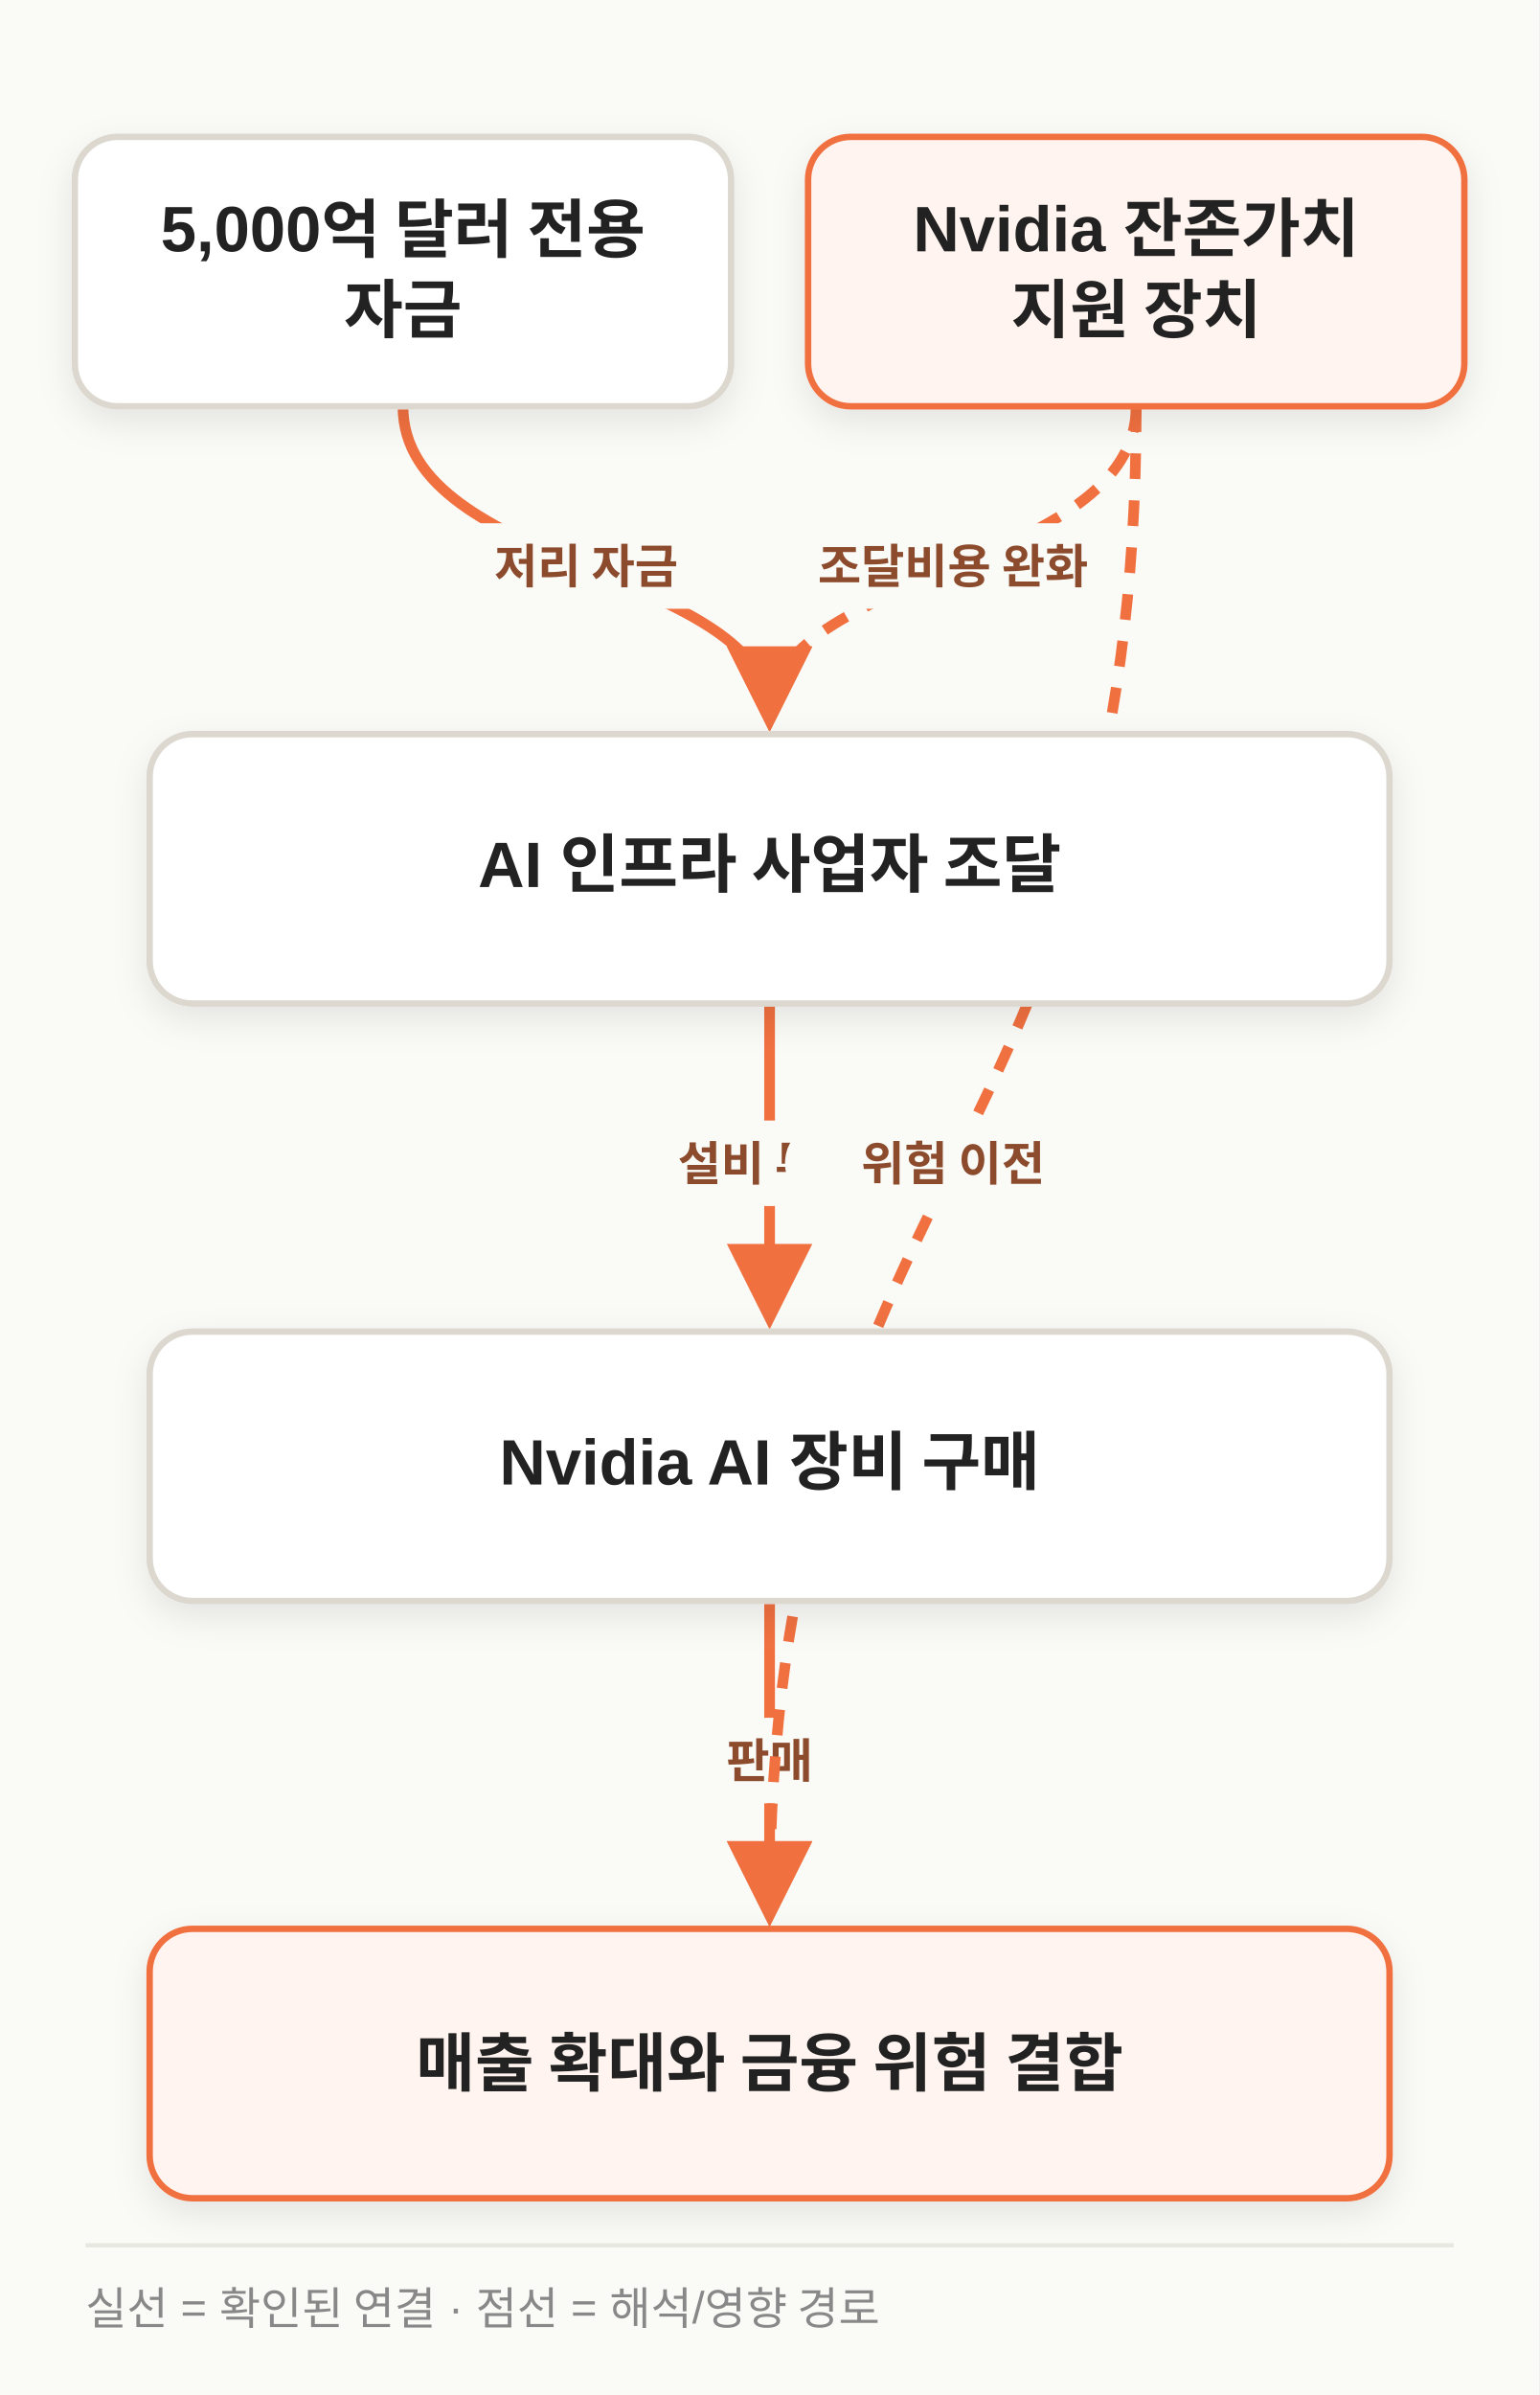
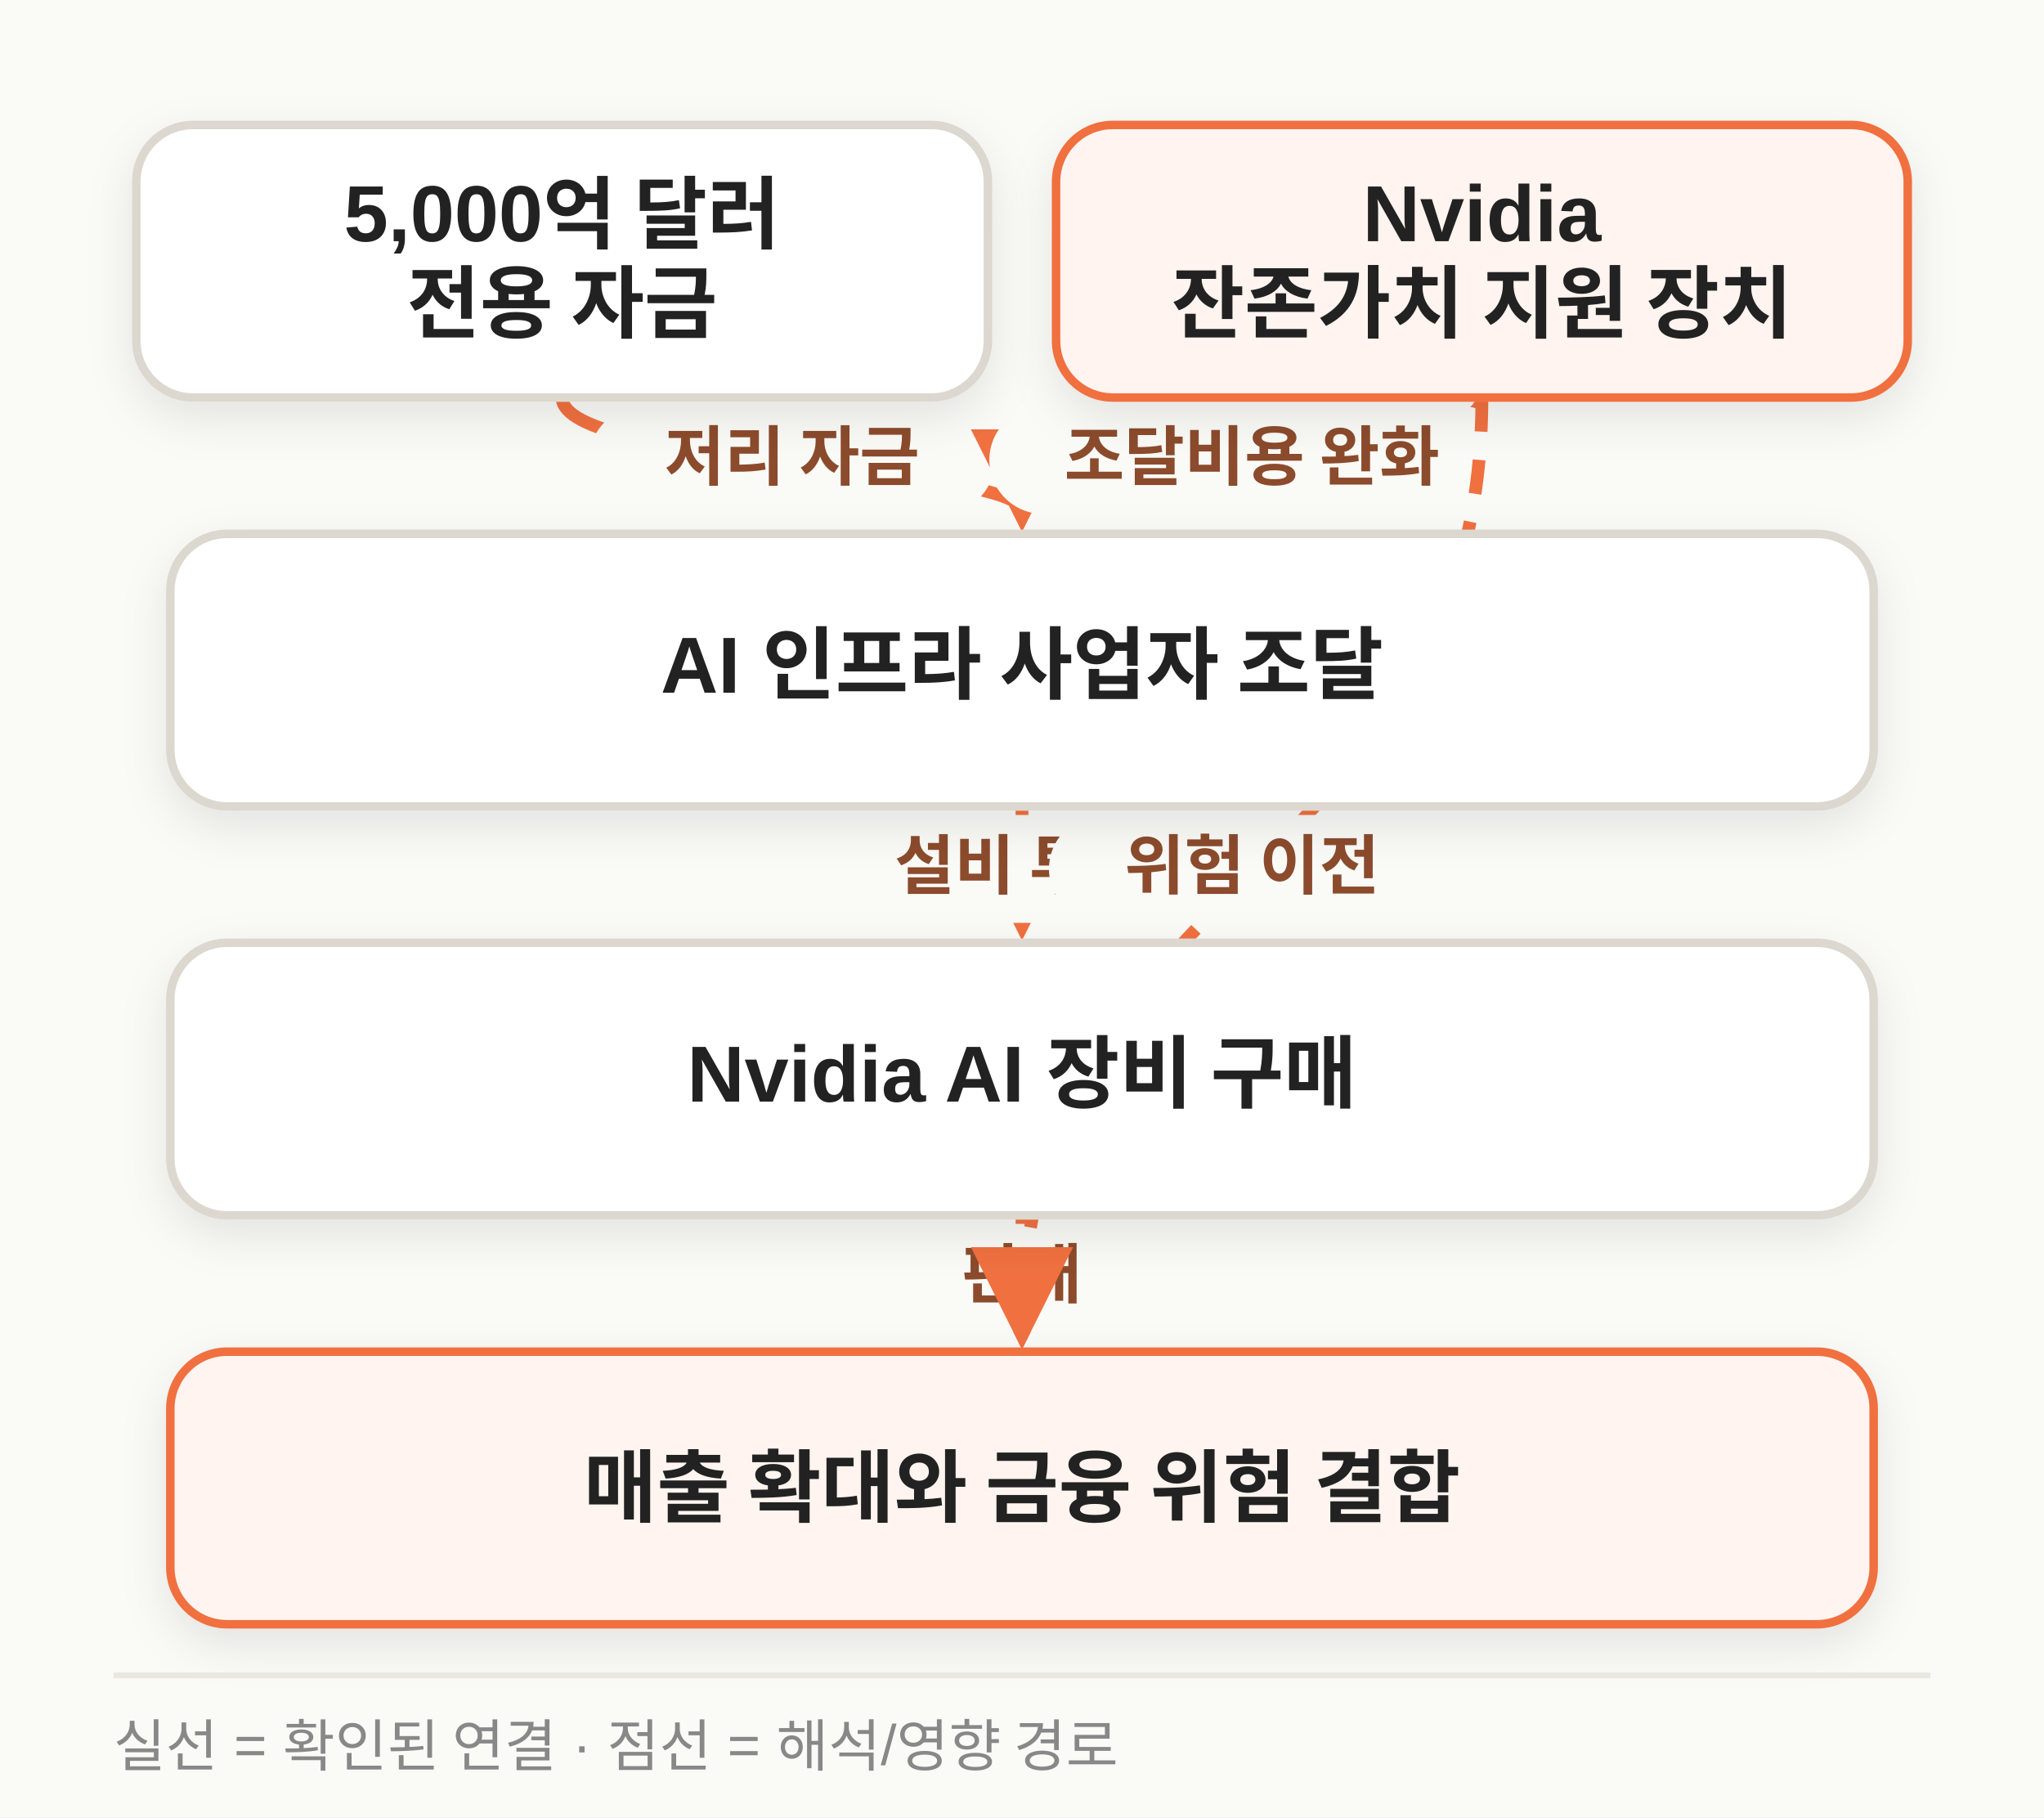
- <svg xmlns="http://www.w3.org/2000/svg" width="720" height="1120" viewBox="0 0 720 1120" class="morning-diagram morning-diagram-mobile" data-mobile-layout="same-topology" data-motion-orientation="TB" data-motion-steps="7">
+ <svg xmlns="http://www.w3.org/2000/svg" width="720" height="640" viewBox="0 0 720 640" class="morning-diagram morning-diagram-mobile" data-mobile-layout="same-topology" data-motion-orientation="TB" data-motion-steps="7">
  <defs>
    <filter id="shadow" x="-20%" y="-20%" width="140%" height="160%">
      <feDropShadow dx="0" dy="6" stdDeviation="8" flood-color="#111111" flood-opacity=".09" />
    </filter>
    <marker id="arrow" viewBox="0 0 10 10" refX="8" refY="5" markerWidth="8" markerHeight="8" orient="auto-start-reverse">
      <path d="M 0 0 L 10 5 L 0 10 z" fill="#F07040" />
    </marker>
  </defs>
-   <rect width="720" height="1120" fill="#FAFAF7" />
+   <rect width="720" height="640" fill="#FAFAF7" />
  <g class="motion-step motion-edge" data-motion-step="1" data-from="A" data-to="B" style="--motion-delay:415ms">
-     <path d="M 188.5 190.0 C 188.5 266.7, 360.0 266.7, 360.0 334.3" fill="none" stroke="#F07040" stroke-width="5" marker-end="url(#arrow)" />
-     <rect x="195.8" y="244.7" width="157" height="40" rx="20" fill="#FAFAF7" />
-     <text x="274.2" y="272.7" text-anchor="middle" font-family="Apple SD Gothic Neo,Malgun Gothic,Arial,sans-serif" font-size="22" font-weight="800" fill="#8B4B2C">저리 자금</text>
+     <path d="M 198.0 140.0 C 198.0 164.0, 360.0 164.0, 360.0 180.0" fill="none" stroke="#F07040" stroke-width="4.5" marker-end="url(#arrow)" />
+     <rect x="207.5" y="143.0" width="143" height="38" rx="19" fill="#FAFAF7" />
+     <text x="279.0" y="169.0" text-anchor="middle" font-family="Apple SD Gothic Neo,Malgun Gothic,Arial,sans-serif" font-size="23" font-weight="800" fill="#8B4B2C">저리 자금</text>
  </g>
  <g class="motion-step motion-edge" data-motion-step="3" data-from="B" data-to="C" style="--motion-delay:1245ms">
-     <path d="M 360.0 469.3 C 360.0 546.0, 360.0 546.0, 360.0 613.7" fill="none" stroke="#F07040" stroke-width="5" marker-end="url(#arrow)" />
-     <rect x="281.5" y="524.0" width="157" height="40" rx="20" fill="#FAFAF7" />
-     <text x="360.0" y="552.0" text-anchor="middle" font-family="Apple SD Gothic Neo,Malgun Gothic,Arial,sans-serif" font-size="22" font-weight="800" fill="#8B4B2C">설비 투자</text>
+     <path d="M 360.0 284.0 C 360.0 308.0, 360.0 308.0, 360.0 324.0" fill="none" stroke="#F07040" stroke-width="4.5" marker-end="url(#arrow)" />
+     <rect x="288.5" y="287.0" width="143" height="38" rx="19" fill="#FAFAF7" />
+     <text x="360.0" y="313.0" text-anchor="middle" font-family="Apple SD Gothic Neo,Malgun Gothic,Arial,sans-serif" font-size="23" font-weight="800" fill="#8B4B2C">설비 투자</text>
  </g>
  <g class="motion-step motion-edge" data-motion-step="1" data-from="D" data-to="B" style="--motion-delay:415ms">
-     <path d="M 531.5 190.0 C 531.5 266.7, 360.0 266.7, 360.0 334.3" fill="none" stroke="#F07040" stroke-width="5" stroke-dasharray="12 10" marker-end="url(#arrow)" />
-     <rect x="344.2" y="244.7" width="203" height="40" rx="20" fill="#FAFAF7" />
-     <text x="445.8" y="272.7" text-anchor="middle" font-family="Apple SD Gothic Neo,Malgun Gothic,Arial,sans-serif" font-size="22" font-weight="800" fill="#8B4B2C">조달비용 완화</text>
+     <path d="M 522.0 140.0 C 522.0 164.0, 360.0 164.0, 360.0 180.0" fill="none" stroke="#F07040" stroke-width="4.5" stroke-dasharray="12 10" marker-end="url(#arrow)" />
+     <rect x="348.5" y="143.0" width="185" height="38" rx="19" fill="#FAFAF7" />
+     <text x="441.0" y="169.0" text-anchor="middle" font-family="Apple SD Gothic Neo,Malgun Gothic,Arial,sans-serif" font-size="23" font-weight="800" fill="#8B4B2C">조달비용 완화</text>
  </g>
  <g class="motion-step motion-edge" data-motion-step="5" data-from="C" data-to="E" style="--motion-delay:2075ms">
-     <path d="M 360.0 748.7 C 360.0 825.3, 360.0 825.3, 360.0 893.0" fill="none" stroke="#F07040" stroke-width="5" marker-end="url(#arrow)" />
-     <rect x="302.0" y="803.3" width="116" height="40" rx="20" fill="#FAFAF7" />
-     <text x="360.0" y="831.3" text-anchor="middle" font-family="Apple SD Gothic Neo,Malgun Gothic,Arial,sans-serif" font-size="22" font-weight="800" fill="#8B4B2C">판매</text>
+     <path d="M 360.0 428.0 C 360.0 452.0, 360.0 452.0, 360.0 468.0" fill="none" stroke="#F07040" stroke-width="4.5" marker-end="url(#arrow)" />
+     <rect x="306.0" y="431.0" width="108" height="38" rx="19" fill="#FAFAF7" />
+     <text x="360.0" y="457.0" text-anchor="middle" font-family="Apple SD Gothic Neo,Malgun Gothic,Arial,sans-serif" font-size="23" font-weight="800" fill="#8B4B2C">판매</text>
  </g>
  <g class="motion-step motion-edge" data-motion-step="5" data-from="D" data-to="E" style="--motion-delay:2075ms">
-     <path d="M 531.5 190.0 C 531.5 546.0, 360.0 546.0, 360.0 893.0" fill="none" stroke="#F07040" stroke-width="5" stroke-dasharray="12 10" marker-end="url(#arrow)" />
-     <rect x="367.2" y="524.0" width="157" height="40" rx="20" fill="#FAFAF7" />
-     <text x="445.8" y="552.0" text-anchor="middle" font-family="Apple SD Gothic Neo,Malgun Gothic,Arial,sans-serif" font-size="22" font-weight="800" fill="#8B4B2C">위험 이전</text>
+     <path d="M 522.0 140.0 C 522.0 308.0, 360.0 308.0, 360.0 468.0" fill="none" stroke="#F07040" stroke-width="4.5" stroke-dasharray="12 10" marker-end="url(#arrow)" />
+     <rect x="369.5" y="287.0" width="143" height="38" rx="19" fill="#FAFAF7" />
+     <text x="441.0" y="313.0" text-anchor="middle" font-family="Apple SD Gothic Neo,Malgun Gothic,Arial,sans-serif" font-size="23" font-weight="800" fill="#8B4B2C">위험 이전</text>
  </g>
  <g class="motion-step motion-node" data-motion-step="0" style="--motion-delay:0ms;--motion-accent-delay:660ms">
-     <rect class="motion-node-shape" x="35.0" y="64.0" width="307.0" height="126" rx="20" fill="#FFFFFF" stroke="#DCD8CF" stroke-width="3" filter="url(#shadow)" />
-     <text x="188.5" y="109.0" text-anchor="middle" dominant-baseline="middle" font-family="Apple SD Gothic Neo,Malgun Gothic,Arial,sans-serif" font-size="30" font-weight="800" fill="#222222">5,000억 달러 전용</text>
-     <text x="188.5" y="145.0" text-anchor="middle" dominant-baseline="middle" font-family="Apple SD Gothic Neo,Malgun Gothic,Arial,sans-serif" font-size="30" font-weight="800" fill="#222222">자금</text>
+     <rect class="motion-node-shape" x="48.0" y="44.0" width="300.0" height="96" rx="20" fill="#FFFFFF" stroke="#DCD8CF" stroke-width="3" filter="url(#shadow)" />
+     <text x="198.0" y="77.0" text-anchor="middle" dominant-baseline="middle" font-family="Apple SD Gothic Neo,Malgun Gothic,Arial,sans-serif" font-size="28" font-weight="800" fill="#222222">5,000억 달러</text>
+     <text x="198.0" y="107.0" text-anchor="middle" dominant-baseline="middle" font-family="Apple SD Gothic Neo,Malgun Gothic,Arial,sans-serif" font-size="28" font-weight="800" fill="#222222">전용 자금</text>
  </g>
  <g class="motion-step motion-node motion-risk" data-motion-step="0" style="--motion-delay:0ms;--motion-accent-delay:660ms">
-     <rect class="motion-node-shape" x="378.0" y="64.0" width="307.0" height="126" rx="20" fill="#FFF4EF" stroke="#F07040" stroke-width="3" filter="url(#shadow)" />
-     <text x="531.5" y="109.0" text-anchor="middle" dominant-baseline="middle" font-family="Apple SD Gothic Neo,Malgun Gothic,Arial,sans-serif" font-size="30" font-weight="800" fill="#222222">Nvidia 잔존가치</text>
-     <text x="531.5" y="145.0" text-anchor="middle" dominant-baseline="middle" font-family="Apple SD Gothic Neo,Malgun Gothic,Arial,sans-serif" font-size="30" font-weight="800" fill="#222222">지원 장치</text>
+     <rect class="motion-node-shape" x="372.0" y="44.0" width="300.0" height="96" rx="20" fill="#FFF4EF" stroke="#F07040" stroke-width="3" filter="url(#shadow)" />
+     <text x="522.0" y="77.0" text-anchor="middle" dominant-baseline="middle" font-family="Apple SD Gothic Neo,Malgun Gothic,Arial,sans-serif" font-size="28" font-weight="800" fill="#222222">Nvidia</text>
+     <text x="522.0" y="107.0" text-anchor="middle" dominant-baseline="middle" font-family="Apple SD Gothic Neo,Malgun Gothic,Arial,sans-serif" font-size="28" font-weight="800" fill="#222222">잔존가치 지원 장치</text>
  </g>
  <g class="motion-step motion-node" data-motion-step="2" style="--motion-delay:830ms;--motion-accent-delay:1490ms">
-     <rect class="motion-node-shape" x="70.0" y="343.3" width="580.0" height="126" rx="20" fill="#FFFFFF" stroke="#DCD8CF" stroke-width="3" filter="url(#shadow)" />
-     <text x="360.0" y="406.3" text-anchor="middle" dominant-baseline="middle" font-family="Apple SD Gothic Neo,Malgun Gothic,Arial,sans-serif" font-size="30" font-weight="800" fill="#222222">AI 인프라 사업자 조달</text>
+     <rect class="motion-node-shape" x="60.0" y="188.0" width="600.0" height="96" rx="20" fill="#FFFFFF" stroke="#DCD8CF" stroke-width="3" filter="url(#shadow)" />
+     <text x="360.0" y="236.0" text-anchor="middle" dominant-baseline="middle" font-family="Apple SD Gothic Neo,Malgun Gothic,Arial,sans-serif" font-size="28" font-weight="800" fill="#222222">AI 인프라 사업자 조달</text>
  </g>
  <g class="motion-step motion-node" data-motion-step="4" style="--motion-delay:1660ms;--motion-accent-delay:2320ms">
-     <rect class="motion-node-shape" x="70.0" y="622.7" width="580.0" height="126" rx="20" fill="#FFFFFF" stroke="#DCD8CF" stroke-width="3" filter="url(#shadow)" />
-     <text x="360.0" y="685.7" text-anchor="middle" dominant-baseline="middle" font-family="Apple SD Gothic Neo,Malgun Gothic,Arial,sans-serif" font-size="30" font-weight="800" fill="#222222">Nvidia AI 장비 구매</text>
+     <rect class="motion-node-shape" x="60.0" y="332.0" width="600.0" height="96" rx="20" fill="#FFFFFF" stroke="#DCD8CF" stroke-width="3" filter="url(#shadow)" />
+     <text x="360.0" y="380.0" text-anchor="middle" dominant-baseline="middle" font-family="Apple SD Gothic Neo,Malgun Gothic,Arial,sans-serif" font-size="28" font-weight="800" fill="#222222">Nvidia AI 장비 구매</text>
  </g>
  <g class="motion-step motion-node motion-risk" data-motion-step="6" style="--motion-delay:2490ms;--motion-accent-delay:3150ms">
-     <rect class="motion-node-shape" x="70.0" y="902.0" width="580.0" height="126" rx="20" fill="#FFF4EF" stroke="#F07040" stroke-width="3" filter="url(#shadow)" />
-     <text x="360.0" y="965.0" text-anchor="middle" dominant-baseline="middle" font-family="Apple SD Gothic Neo,Malgun Gothic,Arial,sans-serif" font-size="30" font-weight="800" fill="#222222">매출 확대와 금융 위험 결합</text>
+     <rect class="motion-node-shape" x="60.0" y="476.0" width="600.0" height="96" rx="20" fill="#FFF4EF" stroke="#F07040" stroke-width="3" filter="url(#shadow)" />
+     <text x="360.0" y="524.0" text-anchor="middle" dominant-baseline="middle" font-family="Apple SD Gothic Neo,Malgun Gothic,Arial,sans-serif" font-size="28" font-weight="800" fill="#222222">매출 확대와 금융 위험 결합</text>
  </g>
-   <line x1="40" y1="1050" x2="680" y2="1050" stroke="#E8E8E0" stroke-width="2" />
-   <text x="40" y="1087" font-family="Apple SD Gothic Neo,Malgun Gothic,Arial,sans-serif" font-size="21" fill="#888888">실선 = 확인된 연결 · 점선 = 해석/영향 경로</text>
+   <line x1="40" y1="590" x2="680" y2="590" stroke="#E8E8E0" stroke-width="2" />
+   <text x="40" y="622" font-family="Apple SD Gothic Neo,Malgun Gothic,Arial,sans-serif" font-size="20" fill="#888888">실선 = 확인된 연결 · 점선 = 해석/영향 경로</text>
</svg>
